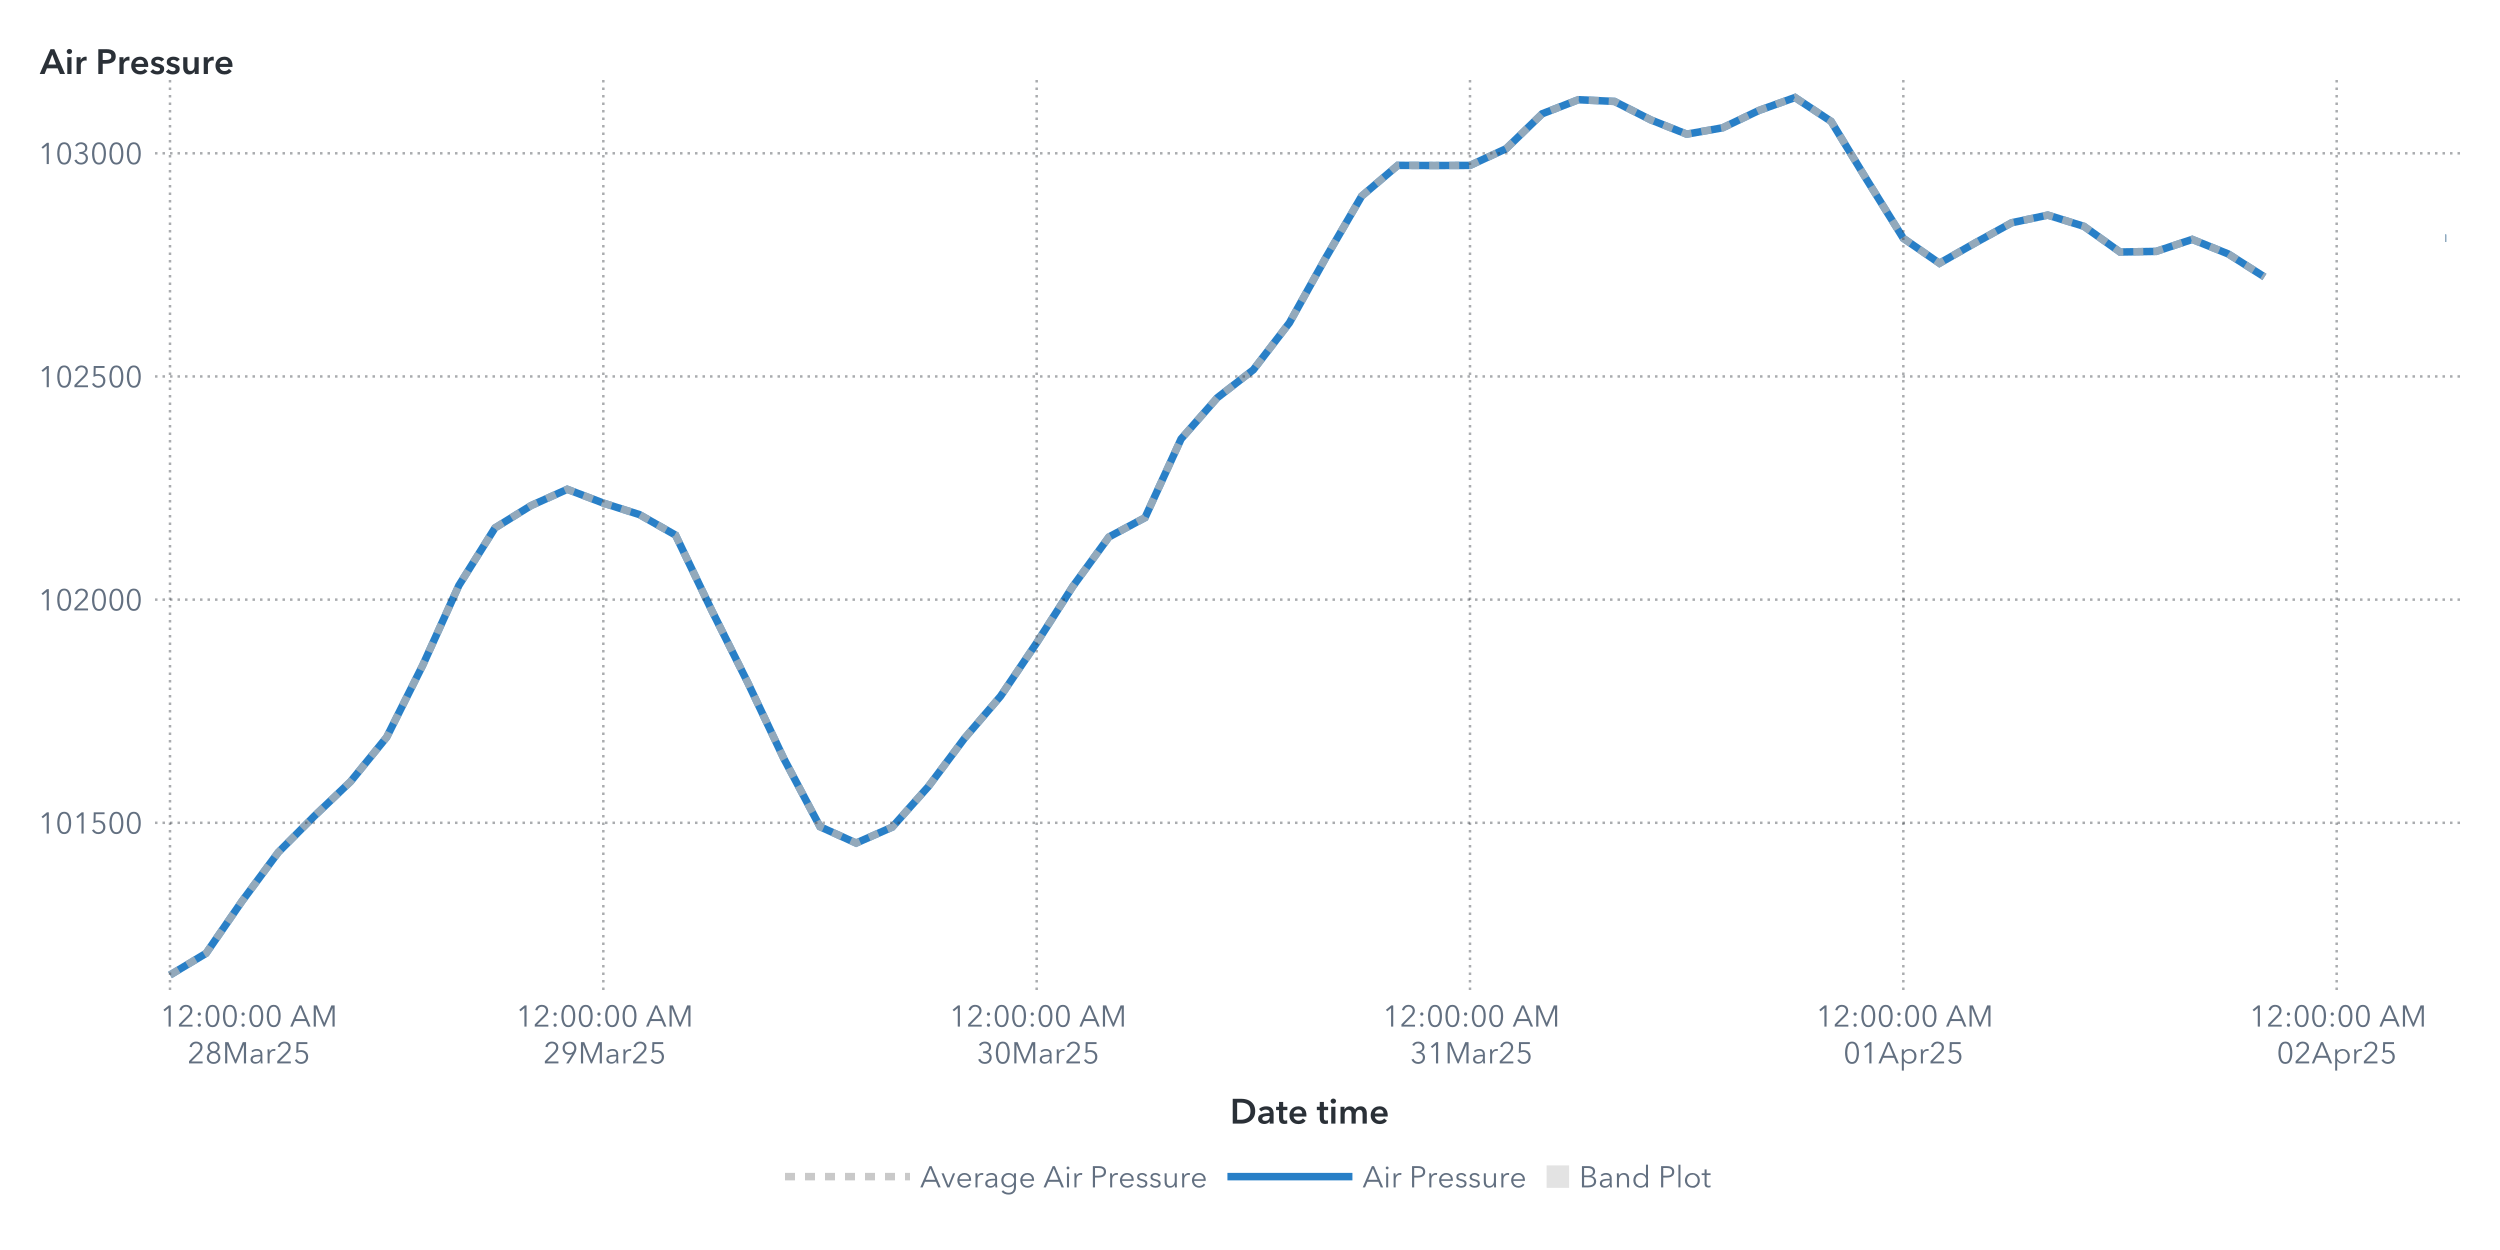
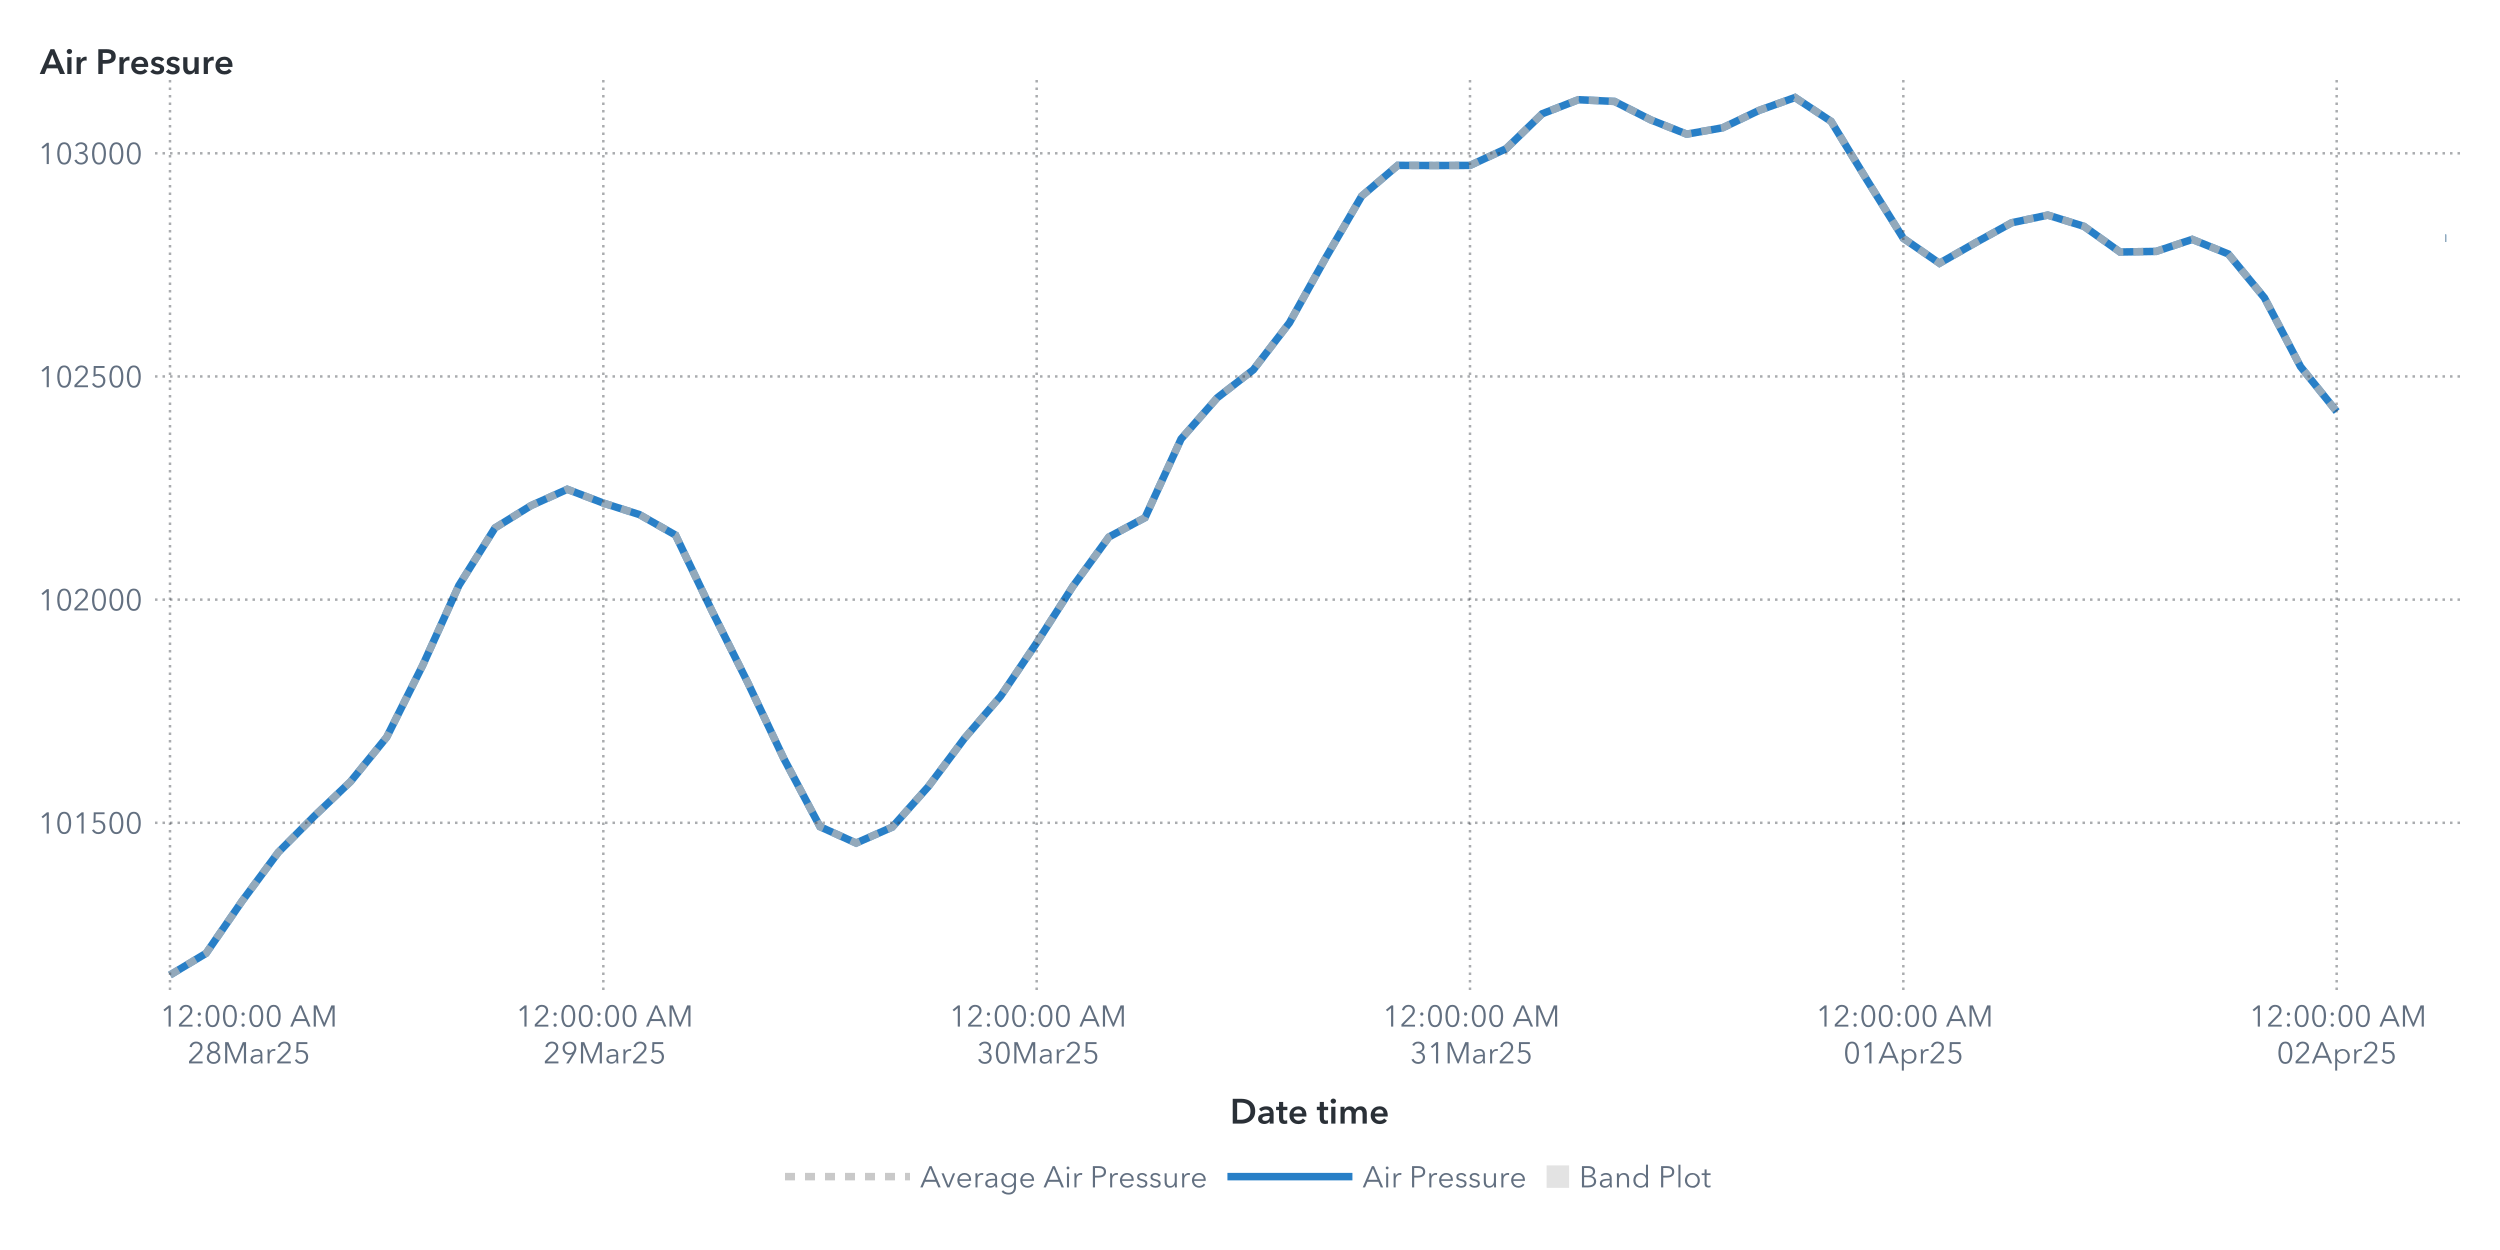
<svg xmlns="http://www.w3.org/2000/svg" xmlns:xlink="http://www.w3.org/1999/xlink" version="1.1" width="1000" height="500" viewBox="0 0 1000 500">
  <rect x="0" y="0" width="1000" height="500" fill="#ffffff">
</rect>
  <g>
    <rect x="0" y="0" rx="5" ry="5" width="1000.0" height="500.0" fill="#ffffff" opacity="0">
</rect>
    <rect x="0" y="0" rx="5" ry="5" width="1000.0" height="500.0" fill="#ffffff" opacity="0">
</rect>
    <rect x="0" y="0" rx="5" ry="5" width="1000.0" height="500.0" fill="#ffffff" opacity="0">
</rect>
    <rect x="0" y="0" rx="5" ry="5" width="1000.0" height="500.0" fill="#ffffff" opacity="0">
</rect>
    <g transform=" translate(16.0 -16.0)">
      <defs>
        <clipPath id="ClipPath0">
          <rect x="46" y="46" width="925" height="366">
</rect>
        </clipPath>
      </defs>
      <g clip-path="url(#ClipPath0)">
        <defs>
          <clipPath id="ClipPath1">
            <rect x="46" y="48" width="923" height="364">
</rect>
          </clipPath>
        </defs>
        <g clip-path="url(#ClipPath1)">
          <g transform="">
-             <polyline id="Polyline_75" points="52.0,406.0  66.44,397.32  80.89,376.36  95.33,356.9  109.78,342.39  124.22,328.64  138.67,310.88  153.11,282.06  167.56,250.16  182.0,227.16  196.44,218.22  210.89,211.72  225.33,217.23  239.78,221.84  254.22,230.05  268.67,260.12  283.11,289.04  297.56,319.5  312.0,346.69  326.44,353.23  340.89,346.85  355.33,330.64  369.78,311.36  384.22,294.49  398.67,273.13  413.11,250.59  427.56,230.8  442.0,223.06  456.44,191.58  470.89,175.12  485.33,163.92  499.78,145.11  514.22,119.24  528.67,94.44  543.11,82.14  557.56,82.21  572.0,82.16  586.44,75.48  600.89,61.5  615.33,55.89  629.78,56.57  644.22,63.91  658.67,69.66  673.11,67.1  687.56,60.18  702.0,55.0  716.44,64.55  730.89,88.19  745.33,111.33  759.78,121.31  774.22,113.08  788.67,105.1  803.11,102.04  817.56,106.53  832.0,116.81  846.44,116.56  860.89,111.76  875.33,117.59  889.78,126.79 " fill="none" stroke="#287fc7" stroke-width="3.0">
+             <polyline id="Polyline_75" points="52.0,406.0  66.44,397.32  80.89,376.36  95.33,356.9  109.78,342.39  124.22,328.64  138.67,310.88  153.11,282.06  167.56,250.16  182.0,227.16  196.44,218.22  210.89,211.72  225.33,217.23  239.78,221.84  254.22,230.05  268.67,260.12  283.11,289.04  297.56,319.5  312.0,346.69  326.44,353.23  340.89,346.85  355.33,330.64  369.78,311.36  384.22,294.49  398.67,273.13  413.11,250.59  427.56,230.8  442.0,223.06  456.44,191.58  470.89,175.12  485.33,163.92  499.78,145.11  514.22,119.24  528.67,94.44  543.11,82.14  557.56,82.21  572.0,82.16  586.44,75.48  600.89,61.5  615.33,55.89  629.78,56.57  644.22,63.91  658.67,69.66  673.11,67.1  687.56,60.18  702.0,55.0  716.44,64.55  730.89,88.19  745.33,111.33  759.78,121.31  774.22,113.08  788.67,105.1  803.11,102.04  817.56,106.53  832.0,116.81  846.44,116.56  860.89,111.76  875.33,117.59  889.78,135.14  904.22,162.66  918.67,180.62 " fill="none" stroke="#287fc7" stroke-width="3.0">
</polyline>
            <polyline id="Polyline_75" points="962.0,111.29  962.5,111.29 " fill="none" stroke="#287fc7" stroke-width="3.0">
</polyline>
          </g>
          <g transform="">
-             <polyline id="Polyline_204" points="52.0,406.0  66.44,397.32  80.89,376.36  95.33,356.9  109.78,342.39  124.22,328.64  138.67,310.88  153.11,282.06  167.56,250.16  182.0,227.16  196.44,218.22  210.89,211.72  225.33,217.23  239.78,221.84  254.22,230.05  268.67,260.12  283.11,289.04  297.56,319.5  312.0,346.69  326.44,353.23  340.89,346.85  355.33,330.64  369.78,311.36  384.22,294.49  398.67,273.13  413.11,250.59  427.56,230.8  442.0,223.06  456.44,191.58  470.89,175.12  485.33,163.92  499.78,145.11  514.22,119.24  528.67,94.44  543.11,82.14  557.56,82.21  572.0,82.16  586.44,75.48  600.89,61.5  615.33,55.89  629.78,56.57  644.22,63.91  658.67,69.66  673.11,67.1  687.56,60.18  702.0,55.0  716.44,64.55  730.89,88.19  745.33,111.33  759.78,121.31  774.22,113.08  788.67,105.1  803.11,102.04  817.56,106.53  832.0,116.81  846.44,116.56  860.89,111.76  875.33,117.59  889.78,126.79 " fill="none" stroke="#b7b7b7" stroke-width="3.0" stroke-dasharray="4,4" opacity="0.75">
+             <polyline id="Polyline_204" points="52.0,406.0  66.44,397.32  80.89,376.36  95.33,356.9  109.78,342.39  124.22,328.64  138.67,310.88  153.11,282.06  167.56,250.16  182.0,227.16  196.44,218.22  210.89,211.72  225.33,217.23  239.78,221.84  254.22,230.05  268.67,260.12  283.11,289.04  297.56,319.5  312.0,346.69  326.44,353.23  340.89,346.85  355.33,330.64  369.78,311.36  384.22,294.49  398.67,273.13  413.11,250.59  427.56,230.8  442.0,223.06  456.44,191.58  470.89,175.12  485.33,163.92  499.78,145.11  514.22,119.24  528.67,94.44  543.11,82.14  557.56,82.21  572.0,82.16  586.44,75.48  600.89,61.5  615.33,55.89  629.78,56.57  644.22,63.91  658.67,69.66  673.11,67.1  687.56,60.18  702.0,55.0  716.44,64.55  730.89,88.19  745.33,111.33  759.78,121.31  774.22,113.08  788.67,105.1  803.11,102.04  817.56,106.53  832.0,116.81  846.44,116.56  860.89,111.76  875.33,117.59  889.78,135.14  904.22,162.66  918.67,180.62 " fill="none" stroke="#b7b7b7" stroke-width="3.0" stroke-dasharray="4,4" opacity="0.75">
</polyline>
            <polyline id="Polyline_204" points="962.0,111.29  962.5,111.29 " fill="none" stroke="#b7b7b7" stroke-width="3.0" stroke-dasharray="4,4" opacity="0.75">
</polyline>
          </g>
          <g transform="">
</g>
        </g>
        <path d="M46.0 345.12L969.0 345.12" stroke="#2a3037" stroke-dasharray="1,2" fill="none" opacity="0.4">
</path>
        <path d="M46.0 255.85L969.0 255.85" stroke="#2a3037" stroke-dasharray="1,2" fill="none" opacity="0.4">
</path>
        <path d="M46.0 166.58L969.0 166.58" stroke="#2a3037" stroke-dasharray="1,2" fill="none" opacity="0.4">
</path>
        <path d="M46.0 77.32L969.0 77.32" stroke="#2a3037" stroke-dasharray="1,2" fill="none" opacity="0.4">
</path>
        <path d="M52.0 412.0L52.0 48.0" stroke="#2a3037" stroke-dasharray="1,2" fill="none" opacity="0.4">
</path>
        <path d="M225.33 412.0L225.33 48.0" stroke="#2a3037" stroke-dasharray="1,2" fill="none" opacity="0.4">
</path>
        <path d="M398.67 412.0L398.67 48.0" stroke="#2a3037" stroke-dasharray="1,2" fill="none" opacity="0.4">
</path>
        <path d="M572.0 412.0L572.0 48.0" stroke="#2a3037" stroke-dasharray="1,2" fill="none" opacity="0.4">
</path>
        <path d="M745.33 412.0L745.33 48.0" stroke="#2a3037" stroke-dasharray="1,2" fill="none" opacity="0.4">
</path>
        <path d="M918.67 412.0L918.67 48.0" stroke="#2a3037" stroke-dasharray="1,2" fill="none" opacity="0.4">
</path>
      </g>
      <defs>
        <clipPath id="ClipPath2">
          <rect x="0" y="49" width="46" height="363">
</rect>
        </clipPath>
      </defs>
      <g clip-path="url(#ClipPath2)">
        <g fill="#626f80" stroke="#626f80" transform="translate(-0.76 349.42) scale(0.012 -0.012)">
          <defs>
            <path id="g49/TT0" d="M358.0 0 L286.0 0 L286.0 619.0 L158.0 510.0 L114.0 560.0 L294.0 708.0 L358.0 708.0 L358.0 0Z">
</path>
          </defs>
          <use x="0" y="0" xlink:href="#g49/TT0" />
          <defs>
            <path id="g48/TT0" d="M522.0 353.0Q 522.0,195.0  467.0,88.5 T 290.0,-18.0 Q 167.0,-18.0  112.5,88.5 T 58.0,353.0 Q 58.0,512.0  112.5,619.0 T 290.0,726.0 Q 412.0,726.0  467.0,618.5 T 522.0,353.0 Z M131.0 353.0Q 131.0,226.0  167.5,135.0 T 290.0,44.0 Q 375.0,44.0  412.0,135.5 T 449.0,353.0 Q 449.0,480.0  412.0,572.5 T 290.0,665.0 Q 204.0,665.0  167.5,573.0 T 131.0,353.0 Z">
</path>
          </defs>
          <use x="580.0" y="0" xlink:href="#g48/TT0" />
          <use x="1160.0" y="0" xlink:href="#g49/TT0" />
          <defs>
            <path id="g53/TT0" d="M180.0 644.0 L175.0 425.0Q 219.0,441.0  273.0,441.0 Q 339.0,441.0  391.5,413.0 T 473.5,334.5 T 503.0,219.0 Q 503.0,151.0  473.5,97.0 T 390.5,12.5 T 268.0,-18.0 Q 194.0,-18.0  140.0,16.0 T 56.0,111.0  L121.0 140.0Q 140.0,96.0  179.0,70.0 T 264.0,44.0 Q 311.0,44.0  349.0,66.0 T 408.5,126.5 T 430.0,212.0 Q 430.0,289.0  380.5,335.5 T 254.0,382.0 Q 180.0,382.0  107.0,343.0  L114.0 708.0 L475.0 708.0 L475.0 644.0 L180.0 644.0Z">
</path>
          </defs>
          <use x="1740.0" y="0" xlink:href="#g53/TT0" />
          <use x="2320.0" y="0" xlink:href="#g48/TT0" />
          <use x="2900.0" y="0" xlink:href="#g48/TT0" />
        </g>
        <text id="Text_398" x="41.0" y="349.42" font-size="9.0pt" font-family="Avenir Next for SAS" fill="#626f80" text-anchor="end" opacity="0">
101500</text>
        <g fill="#626f80" stroke="#626f80" transform="translate(-0.76 260.15) scale(0.012 -0.012)">
          <use x="0" y="0" xlink:href="#g49/TT0" />
          <use x="580.0" y="0" xlink:href="#g48/TT0" />
          <defs>
            <path id="g50/TT0" d="M51.0 0 L51.0 75.0 L341.0 368.0Q 380.0,408.0  403.0,447.0 T 426.0,530.0 Q 426.0,590.0  385.5,627.5 T 286.0,665.0 Q 230.0,665.0  191.0,630.0 T 140.0,539.0  L69.0 553.0Q 84.0,629.0  144.0,677.5 T 286.0,726.0 Q 344.0,726.0  392.5,703.5 T 470.0,637.0 T 499.0,531.0 Q 499.0,469.0  470.0,421.5 T 384.0,317.0  L129.0 64.0 L504.0 64.0 L504.0 0 L51.0 0Z">
</path>
          </defs>
          <use x="1160.0" y="0" xlink:href="#g50/TT0" />
          <use x="1740.0" y="0" xlink:href="#g48/TT0" />
          <use x="2320.0" y="0" xlink:href="#g48/TT0" />
          <use x="2900.0" y="0" xlink:href="#g48/TT0" />
        </g>
        <text id="Text_399" x="41.0" y="260.15" font-size="9.0pt" font-family="Avenir Next for SAS" fill="#626f80" text-anchor="end" opacity="0">
102000</text>
        <g fill="#626f80" stroke="#626f80" transform="translate(-0.76 170.89) scale(0.012 -0.012)">
          <use x="0" y="0" xlink:href="#g49/TT0" />
          <use x="580.0" y="0" xlink:href="#g48/TT0" />
          <use x="1160.0" y="0" xlink:href="#g50/TT0" />
          <use x="1740.0" y="0" xlink:href="#g53/TT0" />
          <use x="2320.0" y="0" xlink:href="#g48/TT0" />
          <use x="2900.0" y="0" xlink:href="#g48/TT0" />
        </g>
        <text id="Text_400" x="41.0" y="170.89" font-size="9.0pt" font-family="Avenir Next for SAS" fill="#626f80" text-anchor="end" opacity="0">
102500</text>
        <g fill="#626f80" stroke="#626f80" transform="translate(-0.76 81.62) scale(0.012 -0.012)">
          <use x="0" y="0" xlink:href="#g49/TT0" />
          <use x="580.0" y="0" xlink:href="#g48/TT0" />
          <defs>
            <path id="g51/TT0" d="M245.0 402.0Q 319.0,402.0  364.5,433.5 T 410.0,532.0 Q 410.0,590.0  369.0,627.5 T 270.0,665.0 Q 226.0,665.0  191.0,643.5 T 135.0,582.0  L74.0 614.0Q 106.0,670.0  157.0,698.0 T 274.0,726.0 Q 331.0,726.0  378.0,703.5 T 453.0,638.0 T 481.0,536.0 Q 481.0,475.0  446.5,432.0 T 358.0,374.0  L358.0 372.0Q 421.0,359.0  461.0,312.0 T 501.0,196.0 Q 501.0,131.0  470.0,82.5 T 387.0,8.0 T 273.0,-18.0 Q 196.0,-18.0  137.5,19.5 T 49.0,127.0  L117.0 152.0Q 135.0,102.0  177.0,73.0 T 273.0,44.0 Q 314.0,44.0  350.0,62.5 T 407.5,115.5 T 429.0,196.0 Q 429.0,271.0  376.0,305.5 T 245.0,340.0  L214.0 340.0 L214.0 402.0 L245.0 402.0Z">
</path>
          </defs>
          <use x="1160.0" y="0" xlink:href="#g51/TT0" />
          <use x="1740.0" y="0" xlink:href="#g48/TT0" />
          <use x="2320.0" y="0" xlink:href="#g48/TT0" />
          <use x="2900.0" y="0" xlink:href="#g48/TT0" />
        </g>
        <text id="Text_401" x="41.0" y="81.62" font-size="9.0pt" font-family="Avenir Next for SAS" fill="#626f80" text-anchor="end" opacity="0">
103000</text>
      </g>
      <g fill="#2a3037" stroke="#2a3037" transform="translate(0 45.59) scale(0.014 -0.014)">
        <defs>
          <path id="g65/TT1" d="M300.0 708.0 L409.0 708.0 L714.0 0 L570.0 0 L504.0 162.0 L197.0 162.0 L133.0 0 L-8.0 0 L300.0 708.0Z M460.0 270.0 L351.0 558.0 L240.0 270.0 L460.0 270.0Z">
</path>
        </defs>
        <use x="0" y="0" xlink:href="#g65/TT1" />
        <defs>
          <path id="g105/TT1" d="M133.0 715.0Q 166.0,715.0  188.5,694.5 T 211.0,643.0 Q 211.0,612.0  188.5,591.5 T 133.0,571.0 Q 101.0,571.0  79.0,592.5 T 57.0,643.0 Q 57.0,672.0  79.0,693.5 T 133.0,715.0 Z M74.0 480.0 L194.0 480.0 L194.0 0 L74.0 0 L74.0 480.0Z">
</path>
        </defs>
        <use x="706.0" y="0" xlink:href="#g105/TT1" />
        <defs>
          <path id="g114/TT1" d="M187.0 480.0 L187.0 400.0 L189.0 400.0Q 209.0,443.0  246.0,468.5 T 329.0,494.0 Q 346.0,494.0  358.0,491.0  L358.0 381.0Q 338.0,386.0  321.0,386.0 Q 272.0,386.0  243.0,363.0 T 203.0,310.5 T 192.0,257.0  L192.0 0 L72.0 0 L72.0 480.0 L187.0 480.0Z">
</path>
        </defs>
        <use x="974.0" y="0" xlink:href="#g114/TT1" />
        <defs>
          <path id="g80/TT1" d="M309.0 708.0Q 576.0,708.0  576.0,503.0 Q 576.0,393.0  500.0,343.0 T 301.0,293.0  L204.0 293.0 L204.0 0 L78.0 0 L78.0 708.0 L309.0 708.0Z M449.0 503.0Q 449.0,560.0  407.5,581.0 T 296.0,602.0  L204.0 602.0 L204.0 399.0 L292.0 399.0Q 363.0,399.0  406.0,422.0 T 449.0,503.0 Z">
</path>
        </defs>
        <use x="1588.0" y="0" xlink:href="#g80/TT1" />
        <use x="2198.0" y="0" xlink:href="#g114/TT1" />
        <defs>
          <path id="g101/TT1" d="M529.0 202.0 L164.0 202.0Q 168.0,152.0  208.0,118.0 T 301.0,84.0 Q 384.0,84.0  428.0,146.0  L508.0 82.0Q 437.0,-14.0  302.0,-14.0 Q 228.0,-14.0  169.5,16.5 T 77.5,104.0 T 44.0,237.0 Q 44.0,313.0  77.0,371.5 T 168.0,462.0 T 298.0,494.0 Q 402.0,494.0  466.0,427.0 T 530.0,234.0 Q 530.0,213.0  529.0,202.0 Z M297.0 404.0Q 244.0,404.0  206.0,371.0 T 164.0,288.0  L410.0 288.0Q 410.0,338.0  381.0,371.0 T 297.0,404.0 Z">
</path>
        </defs>
        <use x="2562.0" y="0" xlink:href="#g101/TT1" />
        <defs>
          <path id="g115/TT1" d="M230.0 404.0Q 198.0,404.0  175.5,391.0 T 153.0,352.0 Q 153.0,327.0  176.0,315.0 T 257.0,289.0 Q 325.0,273.0  368.5,241.0 T 412.0,146.0 Q 412.0,64.0  355.5,25.0 T 212.0,-14.0 Q 155.0,-14.0  102.0,7.0 T 15.0,65.0  L94.0 139.0Q 114.0,112.0  146.5,95.5 T 217.0,79.0 Q 248.0,79.0  271.0,93.0 T 294.0,136.0 Q 294.0,164.0  269.5,177.5 T 184.0,205.0 Q 119.0,221.0  80.5,250.5 T 42.0,341.0 Q 42.0,416.0  98.0,455.0 T 233.0,494.0 Q 287.0,494.0  336.0,475.0 T 413.0,421.0  L335.0 352.0Q 318.0,374.0  290.0,389.0 T 230.0,404.0 Z">
</path>
        </defs>
        <use x="3136.0" y="0" xlink:href="#g115/TT1" />
        <use x="3580.0" y="0" xlink:href="#g115/TT1" />
        <defs>
          <path id="g117/TT1" d="M396.0 0 L396.0 77.0 L394.0 77.0Q 377.0,39.0  336.5,12.5 T 245.0,-14.0 Q 157.0,-14.0  112.5,42.5 T 68.0,180.0  L68.0 480.0 L188.0 480.0 L188.0 214.0Q 188.0,86.0  278.0,86.0 Q 332.0,86.0  361.0,124.5 T 390.0,216.0  L390.0 480.0 L510.0 480.0 L510.0 0 L396.0 0Z">
</path>
        </defs>
        <use x="4024.0" y="0" xlink:href="#g117/TT1" />
        <use x="4606.0" y="0" xlink:href="#g114/TT1" />
        <use x="4970.0" y="0" xlink:href="#g101/TT1" />
      </g>
      <text id="Text_402" x="0" y="45.59" font-size="10.5pt" font-family="Avenir Next for SAS" font-weight="bold" fill="#2a3037" text-anchor="start" opacity="0">
Air Pressure</text>
      <defs>
        <clipPath id="ClipPath3">
          <rect x="46" y="412" width="922" height="57">
</rect>
        </clipPath>
      </defs>
      <g clip-path="url(#ClipPath3)">
        <g fill="#626f80" stroke="#626f80" transform="translate(48.0 426.65) scale(0.012 -0.012)">
          <use x="0" y="0" xlink:href="#g49/TT0" />
          <use x="580.0" y="0" xlink:href="#g50/TT0" />
          <defs>
            <path id="g58/TT0" d="M150.0 366.0Q 127.0,366.0  111.5,382.0 T 96.0,420.0 Q 96.0,442.0  111.5,458.0 T 150.0,474.0 Q 173.0,474.0  188.5,458.0 T 204.0,420.0 Q 204.0,398.0  188.5,382.0 T 150.0,366.0 Z M150.0 -6.0Q 127.0,-6.0  111.5,10.0 T 96.0,48.0 Q 96.0,70.0  111.5,86.0 T 150.0,102.0 Q 173.0,102.0  188.5,86.0 T 204.0,48.0 Q 204.0,26.0  188.5,10.0 T 150.0,-6.0 Z">
</path>
          </defs>
          <use x="1160.0" y="0" xlink:href="#g58/TT0" />
          <use x="1460.0" y="0" xlink:href="#g48/TT0" />
          <use x="2040.0" y="0" xlink:href="#g48/TT0" />
          <use x="2620.0" y="0" xlink:href="#g58/TT0" />
          <use x="2920.0" y="0" xlink:href="#g48/TT0" />
          <use x="3500.0" y="0" xlink:href="#g48/TT0" />
          <defs>
            <path id="g65/TT0" d="M89.0 0 L10.0 0 L316.0 708.0 L386.0 708.0 L690.0 0 L610.0 0 L532.0 186.0 L166.0 186.0 L89.0 0Z M193.0 252.0 L505.0 252.0 L349.0 628.0 L193.0 252.0Z">
</path>
          </defs>
          <use x="4330.0" y="0" xlink:href="#g65/TT0" />
          <defs>
            <path id="g77/TT0" d="M444.0 122.0 L445.0 122.0 L682.0 708.0 L792.0 708.0 L792.0 0 L720.0 0 L720.0 615.0 L718.0 615.0 L462.0 0 L424.0 0 L168.0 615.0 L166.0 615.0 L166.0 0 L94.0 0 L94.0 708.0 L204.0 708.0 L444.0 122.0Z">
</path>
          </defs>
          <use x="5030.0" y="0" xlink:href="#g77/TT0" />
        </g>
        <text x="83.0" y="426.65" font-size="9.0pt" font-family="Avenir Next for SAS" fill="#626f80" text-anchor="middle" opacity="0">
12:00:00 AM</text>
        <g fill="#626f80" stroke="#626f80" transform="translate(59.0 441.35) scale(0.012 -0.012)">
          <use x="0" y="0" xlink:href="#g50/TT0" />
          <defs>
            <path id="g56/TT0" d="M517.0 186.0Q 517.0,126.0  486.0,79.5 T 403.0,7.5 T 290.0,-18.0 Q 229.0,-18.0  177.0,7.5 T 94.0,79.5 T 63.0,186.0 Q 63.0,256.0  100.5,306.5 T 197.0,375.0  L197.0 377.0Q 150.0,393.0  120.0,437.5 T 90.0,537.0 Q 90.0,593.0  117.0,636.0 T 190.0,702.5 T 290.0,726.0 Q 344.0,726.0  390.0,702.5 T 463.0,636.0 T 490.0,537.0 Q 490.0,482.0  460.0,437.5 T 383.0,377.0  L383.0 375.0Q 442.0,358.0  479.5,307.0 T 517.0,186.0 Z M290.0 406.0Q 345.0,406.0  382.5,442.0 T 420.0,533.0 Q 420.0,590.0  383.0,627.5 T 290.0,665.0 Q 234.0,665.0  197.0,627.5 T 160.0,533.0 Q 160.0,478.0  197.5,442.0 T 290.0,406.0 Z M290.0 43.0Q 359.0,43.0  402.0,86.0 T 445.0,194.0 Q 445.0,258.0  402.0,300.0 T 290.0,342.0 Q 221.0,342.0  178.0,300.0 T 135.0,194.0 Q 135.0,129.0  178.0,86.0 T 290.0,43.0 Z">
</path>
          </defs>
          <use x="580.0" y="0" xlink:href="#g56/TT0" />
          <use x="1160.0" y="0" xlink:href="#g77/TT0" />
          <defs>
            <path id="g97/TT0" d="M260.0 423.0Q 220.0,423.0  183.0,408.0 T 121.0,368.0  L83.0 413.0Q 113.0,443.0  161.0,461.5 T 267.0,480.0 Q 347.0,480.0  398.0,436.0 T 449.0,310.0  L449.0 105.0Q 449.0,42.0  457.0,0  L396.0 0Q 389.0,40.0  389.0,76.0  L387.0 76.0Q 355.0,30.0  314.5,9.0 T 217.0,-12.0 Q 178.0,-12.0  141.0,2.5 T 79.5,49.0 T 55.0,130.0 Q 55.0,198.0  99.0,232.0 T 212.5,276.5 T 385.0,287.0  L385.0 302.0Q 385.0,362.0  353.0,392.5 T 260.0,423.0 Z M125.0 133.0Q 125.0,87.0  157.0,65.5 T 235.0,44.0 Q 304.0,44.0  344.5,89.0 T 385.0,199.0  L385.0 234.0 L365.0 234.0Q 259.0,234.0  192.0,213.5 T 125.0,133.0 Z">
</path>
          </defs>
          <use x="2046.0" y="0" xlink:href="#g97/TT0" />
          <defs>
            <path id="g114/TT0" d="M86.0 468.0 L151.0 468.0Q 155.0,418.0  155.0,388.0  L157.0 388.0Q 177.0,429.0  217.5,454.5 T 307.0,480.0 Q 334.0,480.0  352.0,475.0  L343.0 411.0Q 337.0,413.0  322.5,415.0 T 295.0,417.0 Q 236.0,417.0  197.0,372.5 T 158.0,240.0  L158.0 0 L90.0 0 L90.0 365.0Q 90.0,425.0  86.0,468.0 Z">
</path>
          </defs>
          <use x="2580.0" y="0" xlink:href="#g114/TT0" />
          <use x="2940.0" y="0" xlink:href="#g50/TT0" />
          <use x="3520.0" y="0" xlink:href="#g53/TT0" />
        </g>
        <text x="83.0" y="441.35" font-size="9.0pt" font-family="Avenir Next for SAS" fill="#626f80" text-anchor="middle" opacity="0">
28Mar25</text>
        <g fill="#626f80" stroke="#626f80" transform="translate(190.33 426.65) scale(0.012 -0.012)">
          <use x="0" y="0" xlink:href="#g49/TT0" />
          <use x="580.0" y="0" xlink:href="#g50/TT0" />
          <use x="1160.0" y="0" xlink:href="#g58/TT0" />
          <use x="1460.0" y="0" xlink:href="#g48/TT0" />
          <use x="2040.0" y="0" xlink:href="#g48/TT0" />
          <use x="2620.0" y="0" xlink:href="#g58/TT0" />
          <use x="2920.0" y="0" xlink:href="#g48/TT0" />
          <use x="3500.0" y="0" xlink:href="#g48/TT0" />
          <use x="4330.0" y="0" xlink:href="#g65/TT0" />
          <use x="5030.0" y="0" xlink:href="#g77/TT0" />
        </g>
        <text x="225.33" y="426.65" font-size="9.0pt" font-family="Avenir Next for SAS" fill="#626f80" text-anchor="middle" opacity="0">
12:00:00 AM</text>
        <g fill="#626f80" stroke="#626f80" transform="translate(201.33 441.35) scale(0.012 -0.012)">
          <use x="0" y="0" xlink:href="#g50/TT0" />
          <defs>
            <path id="g57/TT0" d="M379.0 311.0Q 364.0,299.0  335.0,292.0 T 278.0,285.0 Q 217.0,285.0  167.5,312.5 T 90.0,390.0 T 62.0,503.0 Q 62.0,568.0  91.5,618.5 T 173.5,697.5 T 292.0,726.0 Q 358.0,726.0  410.5,697.5 T 492.5,618.5 T 522.0,503.0 Q 522.0,453.0  505.0,406.5 T 458.0,311.0  L265.0 0 L182.0 0 L381.0 309.0 L379.0 311.0Z M292.0 665.0Q 246.0,665.0  210.0,644.0 T 154.0,586.0 T 134.0,503.0 Q 134.0,433.0  177.0,388.0 T 292.0,343.0 Q 364.0,343.0  407.0,388.0 T 450.0,503.0 Q 450.0,549.0  430.0,586.0 T 374.0,644.0 T 338.0,665.0 Z">
</path>
          </defs>
          <use x="580.0" y="0" xlink:href="#g57/TT0" />
          <use x="1160.0" y="0" xlink:href="#g77/TT0" />
          <use x="2046.0" y="0" xlink:href="#g97/TT0" />
          <use x="2580.0" y="0" xlink:href="#g114/TT0" />
          <use x="2940.0" y="0" xlink:href="#g50/TT0" />
          <use x="3520.0" y="0" xlink:href="#g53/TT0" />
        </g>
        <text x="225.33" y="441.35" font-size="9.0pt" font-family="Avenir Next for SAS" fill="#626f80" text-anchor="middle" opacity="0">
29Mar25</text>
        <g fill="#626f80" stroke="#626f80" transform="translate(363.67 426.65) scale(0.012 -0.012)">
          <use x="0" y="0" xlink:href="#g49/TT0" />
          <use x="580.0" y="0" xlink:href="#g50/TT0" />
          <use x="1160.0" y="0" xlink:href="#g58/TT0" />
          <use x="1460.0" y="0" xlink:href="#g48/TT0" />
          <use x="2040.0" y="0" xlink:href="#g48/TT0" />
          <use x="2620.0" y="0" xlink:href="#g58/TT0" />
          <use x="2920.0" y="0" xlink:href="#g48/TT0" />
          <use x="3500.0" y="0" xlink:href="#g48/TT0" />
          <use x="4330.0" y="0" xlink:href="#g65/TT0" />
          <use x="5030.0" y="0" xlink:href="#g77/TT0" />
        </g>
        <text x="398.67" y="426.65" font-size="9.0pt" font-family="Avenir Next for SAS" fill="#626f80" text-anchor="middle" opacity="0">
12:00:00 AM</text>
        <g fill="#626f80" stroke="#626f80" transform="translate(374.67 441.35) scale(0.012 -0.012)">
          <use x="0" y="0" xlink:href="#g51/TT0" />
          <use x="580.0" y="0" xlink:href="#g48/TT0" />
          <use x="1160.0" y="0" xlink:href="#g77/TT0" />
          <use x="2046.0" y="0" xlink:href="#g97/TT0" />
          <use x="2580.0" y="0" xlink:href="#g114/TT0" />
          <use x="2940.0" y="0" xlink:href="#g50/TT0" />
          <use x="3520.0" y="0" xlink:href="#g53/TT0" />
        </g>
        <text x="398.67" y="441.35" font-size="9.0pt" font-family="Avenir Next for SAS" fill="#626f80" text-anchor="middle" opacity="0">
30Mar25</text>
        <g fill="#626f80" stroke="#626f80" transform="translate(537.0 426.65) scale(0.012 -0.012)">
          <use x="0" y="0" xlink:href="#g49/TT0" />
          <use x="580.0" y="0" xlink:href="#g50/TT0" />
          <use x="1160.0" y="0" xlink:href="#g58/TT0" />
          <use x="1460.0" y="0" xlink:href="#g48/TT0" />
          <use x="2040.0" y="0" xlink:href="#g48/TT0" />
          <use x="2620.0" y="0" xlink:href="#g58/TT0" />
          <use x="2920.0" y="0" xlink:href="#g48/TT0" />
          <use x="3500.0" y="0" xlink:href="#g48/TT0" />
          <use x="4330.0" y="0" xlink:href="#g65/TT0" />
          <use x="5030.0" y="0" xlink:href="#g77/TT0" />
        </g>
        <text x="572.0" y="426.65" font-size="9.0pt" font-family="Avenir Next for SAS" fill="#626f80" text-anchor="middle" opacity="0">
12:00:00 AM</text>
        <g fill="#626f80" stroke="#626f80" transform="translate(548.0 441.35) scale(0.012 -0.012)">
          <use x="0" y="0" xlink:href="#g51/TT0" />
          <use x="580.0" y="0" xlink:href="#g49/TT0" />
          <use x="1160.0" y="0" xlink:href="#g77/TT0" />
          <use x="2046.0" y="0" xlink:href="#g97/TT0" />
          <use x="2580.0" y="0" xlink:href="#g114/TT0" />
          <use x="2940.0" y="0" xlink:href="#g50/TT0" />
          <use x="3520.0" y="0" xlink:href="#g53/TT0" />
        </g>
        <text x="572.0" y="441.35" font-size="9.0pt" font-family="Avenir Next for SAS" fill="#626f80" text-anchor="middle" opacity="0">
31Mar25</text>
        <g fill="#626f80" stroke="#626f80" transform="translate(710.33 426.65) scale(0.012 -0.012)">
          <use x="0" y="0" xlink:href="#g49/TT0" />
          <use x="580.0" y="0" xlink:href="#g50/TT0" />
          <use x="1160.0" y="0" xlink:href="#g58/TT0" />
          <use x="1460.0" y="0" xlink:href="#g48/TT0" />
          <use x="2040.0" y="0" xlink:href="#g48/TT0" />
          <use x="2620.0" y="0" xlink:href="#g58/TT0" />
          <use x="2920.0" y="0" xlink:href="#g48/TT0" />
          <use x="3500.0" y="0" xlink:href="#g48/TT0" />
          <use x="4330.0" y="0" xlink:href="#g65/TT0" />
          <use x="5030.0" y="0" xlink:href="#g77/TT0" />
        </g>
        <text x="745.33" y="426.65" font-size="9.0pt" font-family="Avenir Next for SAS" fill="#626f80" text-anchor="middle" opacity="0">
12:00:00 AM</text>
        <g fill="#626f80" stroke="#626f80" transform="translate(721.33 441.35) scale(0.012 -0.012)">
          <use x="0" y="0" xlink:href="#g48/TT0" />
          <use x="580.0" y="0" xlink:href="#g49/TT0" />
          <use x="1160.0" y="0" xlink:href="#g65/TT0" />
          <defs>
            <path id="g112/TT0" d="M90.0 -240.0 L90.0 468.0 L158.0 468.0 L158.0 387.0 L161.0 387.0Q 189.0,431.0  237.0,455.5 T 337.0,480.0 Q 408.0,480.0  463.5,447.5 T 549.0,359.0 T 579.0,234.0 Q 579.0,165.0  549.0,109.0 T 463.5,20.5 T 337.0,-12.0 Q 286.0,-12.0  238.0,12.0 T 161.0,79.0  L158.0 79.0 L158.0 -240.0 L90.0 -240.0Z M330.0 423.0Q 278.0,423.0  237.0,398.0 T 173.0,330.0 T 150.0,234.0 Q 150.0,181.0  173.0,138.0 T 237.0,70.5 T 330.0,46.0 Q 385.0,46.0  425.0,71.0 T 486.0,138.5 T 507.0,234.0 Q 507.0,287.0  486.0,330.0 T 425.0,398.0 T 385.0,423.0 Z">
</path>
          </defs>
          <use x="1860.0" y="0" xlink:href="#g112/TT0" />
          <use x="2495.0" y="0" xlink:href="#g114/TT0" />
          <use x="2855.0" y="0" xlink:href="#g50/TT0" />
          <use x="3435.0" y="0" xlink:href="#g53/TT0" />
        </g>
        <text x="745.33" y="441.35" font-size="9.0pt" font-family="Avenir Next for SAS" fill="#626f80" text-anchor="middle" opacity="0">
01Apr25</text>
        <g fill="#626f80" stroke="#626f80" transform="translate(883.67 426.65) scale(0.012 -0.012)">
          <use x="0" y="0" xlink:href="#g49/TT0" />
          <use x="580.0" y="0" xlink:href="#g50/TT0" />
          <use x="1160.0" y="0" xlink:href="#g58/TT0" />
          <use x="1460.0" y="0" xlink:href="#g48/TT0" />
          <use x="2040.0" y="0" xlink:href="#g48/TT0" />
          <use x="2620.0" y="0" xlink:href="#g58/TT0" />
          <use x="2920.0" y="0" xlink:href="#g48/TT0" />
          <use x="3500.0" y="0" xlink:href="#g48/TT0" />
          <use x="4330.0" y="0" xlink:href="#g65/TT0" />
          <use x="5030.0" y="0" xlink:href="#g77/TT0" />
        </g>
        <text x="918.67" y="426.65" font-size="9.0pt" font-family="Avenir Next for SAS" fill="#626f80" text-anchor="middle" opacity="0">
12:00:00 AM</text>
        <g fill="#626f80" stroke="#626f80" transform="translate(894.67 441.35) scale(0.012 -0.012)">
          <use x="0" y="0" xlink:href="#g48/TT0" />
          <use x="580.0" y="0" xlink:href="#g50/TT0" />
          <use x="1160.0" y="0" xlink:href="#g65/TT0" />
          <use x="1860.0" y="0" xlink:href="#g112/TT0" />
          <use x="2495.0" y="0" xlink:href="#g114/TT0" />
          <use x="2855.0" y="0" xlink:href="#g50/TT0" />
          <use x="3435.0" y="0" xlink:href="#g53/TT0" />
        </g>
        <text x="918.67" y="441.35" font-size="9.0pt" font-family="Avenir Next for SAS" fill="#626f80" text-anchor="middle" opacity="0">
02Apr25</text>
      </g>
      <g fill="#2a3037" stroke="#2a3037" transform="translate(476.0 465.44) scale(0.014 -0.014)">
        <defs>
          <path id="g68/TT1" d="M329.0 708.0Q 430.0,708.0  518.5,673.0 T 663.5,558.5 T 720.0,354.0 Q 720.0,237.0  663.0,157.0 T 516.5,38.5 T 329.0,0  L78.0 0 L78.0 708.0 L329.0 708.0Z M585.0 354.0Q 585.0,492.0  506.0,546.0 T 309.0,600.0  L204.0 600.0 L204.0 110.0 L309.0 110.0Q 424.0,110.0  504.5,166.5 T 585.0,354.0 Z">
</path>
        </defs>
        <use x="0" y="0" xlink:href="#g68/TT1" />
        <defs>
          <path id="g97/TT1" d="M367.0 61.0Q 349.0,29.0  308.5,8.5 T 218.0,-12.0 Q 175.0,-12.0  134.0,3.0 T 65.5,51.5 T 38.0,137.0 Q 38.0,233.0  131.0,266.5 T 368.0,300.0  L368.0 312.0Q 368.0,354.0  337.0,377.0 T 258.0,400.0 Q 221.0,400.0  186.0,384.5 T 127.0,345.0  L65.0 418.0Q 105.0,455.0  158.5,474.5 T 268.0,494.0 Q 385.0,494.0  433.5,436.0 T 482.0,292.0  L482.0 0 L370.0 0 L370.0 61.0 L367.0 61.0Z M341.0 219.0Q 158.0,219.0  158.0,139.0 Q 158.0,107.0  182.5,93.0 T 242.0,79.0 Q 303.0,79.0  335.5,111.5 T 368.0,202.0  L368.0 219.0 L341.0 219.0Z">
</path>
        </defs>
        <use x="764.0" y="0" xlink:href="#g97/TT1" />
        <defs>
          <path id="g116/TT1" d="M3.0 480.0 L87.0 480.0 L87.0 619.0 L205.0 619.0 L205.0 480.0 L325.0 480.0 L325.0 384.0 L205.0 384.0 L205.0 161.0Q 205.0,125.0  218.0,106.0 T 268.0,87.0 Q 299.0,87.0  319.0,97.0  L323.0 3.0Q 289.0,-10.0  243.0,-10.0 Q 155.0,-10.0  121.0,35.5 T 87.0,160.0  L87.0 384.0 L3.0 384.0 L3.0 480.0Z">
</path>
        </defs>
        <use x="1314.0" y="0" xlink:href="#g116/TT1" />
        <use x="1654.0" y="0" xlink:href="#g101/TT1" />
        <use x="2478.0" y="0" xlink:href="#g116/TT1" />
        <use x="2818.0" y="0" xlink:href="#g105/TT1" />
        <defs>
          <path id="g109/TT1" d="M822.0 300.0 L822.0 0 L702.0 0 L702.0 266.0Q 702.0,394.0  612.0,394.0 Q 560.0,394.0  533.0,354.5 T 506.0,262.0  L506.0 0 L386.0 0 L386.0 290.0Q 386.0,337.0  363.5,365.5 T 297.0,394.0 Q 246.0,394.0  219.0,355.5 T 192.0,264.0  L192.0 0 L72.0 0 L72.0 480.0 L186.0 480.0 L186.0 403.0 L188.0 403.0Q 205.0,442.0  244.0,468.0 T 337.0,494.0 Q 390.0,494.0  428.0,470.0 T 487.0,403.0 Q 511.0,447.0  551.5,470.5 T 645.0,494.0 Q 733.0,494.0  777.5,437.5 T 822.0,300.0 Z">
</path>
        </defs>
        <use x="3086.0" y="0" xlink:href="#g109/TT1" />
        <use x="3976.0" y="0" xlink:href="#g101/TT1" />
      </g>
      <text id="Text_404" x="507.0" y="465.44" font-size="10.5pt" font-family="Avenir Next for SAS" font-weight="bold" fill="#2a3037" text-anchor="middle" opacity="0">
Date time</text>
    </g>
    <g transform=" translate(16.0 -16.0)">
</g>
    <g transform=" translate(16.0 -16.0)">
</g>
    <g transform=" translate(16.0 -16.0)">
      <rect x="292.0" y="473.3" rx="5" ry="5" width="382.42" height="26.7" fill="#ffffff">
</rect>
      <path d="M298.0 486.65L348.0 486.65" stroke="#b7b7b7" stroke-dasharray="4,4" stroke-width="3.0" fill="none" opacity="0.75">
</path>
      <g fill="#626f80" stroke="#626f80" transform="translate(352.0 490.95) scale(0.012 -0.012)">
        <use x="0" y="0" xlink:href="#g65/TT0" />
        <defs>
          <path id="g118/TT0" d="M282.0 0 L207.0 0 L16.0 468.0 L92.0 468.0 L244.0 72.0 L246.0 72.0 L399.0 468.0 L472.0 468.0 L282.0 0Z">
</path>
        </defs>
        <use x="700.0" y="0" xlink:href="#g118/TT0" />
        <defs>
          <path id="g101/TT0" d="M515.0 216.0 L127.0 216.0Q 128.0,169.0  150.5,130.5 T 212.0,69.0 T 298.0,46.0 Q 347.0,46.0  387.0,69.5 T 448.0,127.0  L499.0 87.0Q 421.0,-12.0  298.0,-12.0 Q 229.0,-12.0  174.0,20.0 T 87.5,108.0 T 56.0,234.0 Q 56.0,303.0  87.0,359.5 T 172.0,448.0 T 292.0,480.0 Q 363.0,480.0  413.5,449.5 T 490.0,366.0 T 516.0,248.0 Q 516.0,228.0  515.0,216.0 Z M292.0 423.0Q 248.0,423.0  211.5,402.0 T 153.0,345.5 T 128.0,270.0  L447.0 270.0Q 444.0,338.0  403.5,380.5 T 292.0,423.0 Z">
</path>
        </defs>
        <use x="1188.0" y="0" xlink:href="#g101/TT0" />
        <use x="1760.0" y="0" xlink:href="#g114/TT0" />
        <use x="2120.0" y="0" xlink:href="#g97/TT0" />
        <defs>
          <path id="g103/TT0" d="M294.0 -180.0Q 389.0,-180.0  433.0,-129.0 T 477.0,4.0  L477.0 92.0 L475.0 92.0Q 449.0,50.0  399.5,25.0 T 298.0,0 Q 226.0,0  171.0,30.5 T 86.0,115.5 T 56.0,238.0 Q 56.0,305.0  86.5,360.0 T 172.0,447.5 T 298.0,480.0 Q 351.0,480.0  399.5,455.5 T 475.0,387.0  L477.0 387.0 L477.0 468.0 L545.0 468.0 L545.0 4.0Q 545.0,-56.0  523.0,-110.5 T 444.0,-202.5 T 291.0,-240.0 Q 227.0,-240.0  167.5,-215.0 T 66.0,-146.0  L115.0 -94.0Q 144.0,-131.0  193.0,-155.5 T 294.0,-180.0 Z M305.0 58.0Q 357.0,58.0  398.0,81.0 T 462.0,145.5 T 485.0,240.0 Q 485.0,289.0  461.5,331.0 T 397.0,398.0 T 305.0,423.0 Q 250.0,423.0  210.0,398.0 T 149.0,331.5 T 128.0,240.0 Q 128.0,190.0  149.0,148.5 T 210.0,82.5 T 250.0,58.0 Z">
</path>
        </defs>
        <use x="2654.0" y="0" xlink:href="#g103/TT0" />
        <use x="3286.0" y="0" xlink:href="#g101/TT0" />
        <use x="4108.0" y="0" xlink:href="#g65/TT0" />
        <defs>
          <path id="g105/TT0" d="M125.0 600.0Q 106.0,600.0  91.5,614.0 T 77.0,648.0 Q 77.0,668.0  91.5,682.0 T 125.0,696.0 Q 144.0,696.0  158.5,682.0 T 173.0,648.0 Q 173.0,628.0  158.5,614.0 T 125.0,600.0 Z M159.0 0 L91.0 0 L91.0 468.0 L159.0 468.0 L159.0 0Z">
</path>
        </defs>
        <use x="4808.0" y="0" xlink:href="#g105/TT0" />
        <use x="5058.0" y="0" xlink:href="#g114/TT0" />
        <defs>
          <path id="g80/TT0" d="M294.0 708.0Q 405.0,708.0  469.0,660.0 T 533.0,519.0 Q 533.0,426.0  468.0,377.5 T 292.0,329.0  L166.0 329.0 L166.0 0 L94.0 0 L94.0 708.0 L294.0 708.0Z M288.0 390.0Q 372.0,390.0  416.5,423.0 T 461.0,519.0 Q 461.0,583.0  416.5,614.5 T 288.0,646.0  L166.0 646.0 L166.0 390.0 L288.0 390.0Z">
</path>
        </defs>
        <use x="5668.0" y="0" xlink:href="#g80/TT0" />
        <use x="6248.0" y="0" xlink:href="#g114/TT0" />
        <use x="6608.0" y="0" xlink:href="#g101/TT0" />
        <defs>
          <path id="g115/TT0" d="M224.0 423.0Q 183.0,423.0  154.0,404.5 T 125.0,350.0 Q 125.0,318.0  151.0,300.0 T 237.0,270.0 Q 320.0,253.0  359.5,220.0 T 399.0,133.0 Q 399.0,59.0  347.5,23.5 T 223.0,-12.0 Q 167.0,-12.0  118.0,11.0 T 38.0,79.0  L92.0 119.0Q 111.0,87.0  146.5,66.5 T 222.0,46.0 Q 270.0,46.0  301.0,65.5 T 332.0,128.0 Q 332.0,163.0  299.5,182.0 T 194.0,218.0 Q 136.0,232.0  98.0,258.5 T 60.0,344.0 Q 60.0,411.0  108.5,445.5 T 227.0,480.0 Q 277.0,480.0  323.0,457.5 T 391.0,396.0  L339.0 357.0Q 324.0,387.0  293.0,405.0 T 224.0,423.0 Z">
</path>
        </defs>
        <use x="7180.0" y="0" xlink:href="#g115/TT0" />
        <use x="7624.0" y="0" xlink:href="#g115/TT0" />
        <defs>
          <path id="g117/TT0" d="M426.0 80.0 L424.0 80.0Q 405.0,40.0  359.5,14.0 T 264.0,-12.0 Q 177.0,-12.0  131.5,40.0 T 86.0,181.0  L86.0 468.0 L154.0 468.0 L154.0 209.0Q 154.0,130.0  182.5,87.5 T 281.0,45.0 Q 319.0,45.0  351.0,65.5 T 403.0,127.0 T 423.0,228.0  L423.0 468.0 L491.0 468.0 L491.0 103.0Q 491.0,43.0  495.0,0  L430.0 0Q 426.0,50.0  426.0,80.0 Z">
</path>
        </defs>
        <use x="8068.0" y="0" xlink:href="#g117/TT0" />
        <use x="8649.0" y="0" xlink:href="#g114/TT0" />
        <use x="9009.0" y="0" xlink:href="#g101/TT0" />
      </g>
      <text x="352.0" y="490.95" font-size="9.0pt" font-family="Avenir Next for SAS" fill="#626f80" text-anchor="start" opacity="0">
Average Air Pressure</text>
      <path d="M474.97 486.65L524.97 486.65Z" stroke="#287fc7" stroke-width="3.0" fill="none">
</path>
      <g fill="#626f80" stroke="#626f80" transform="translate(528.97 490.95) scale(0.012 -0.012)">
        <use x="0" y="0" xlink:href="#g65/TT0" />
        <use x="700.0" y="0" xlink:href="#g105/TT0" />
        <use x="950.0" y="0" xlink:href="#g114/TT0" />
        <use x="1560.0" y="0" xlink:href="#g80/TT0" />
        <use x="2140.0" y="0" xlink:href="#g114/TT0" />
        <use x="2500.0" y="0" xlink:href="#g101/TT0" />
        <use x="3072.0" y="0" xlink:href="#g115/TT0" />
        <use x="3516.0" y="0" xlink:href="#g115/TT0" />
        <use x="3960.0" y="0" xlink:href="#g117/TT0" />
        <use x="4541.0" y="0" xlink:href="#g114/TT0" />
        <use x="4901.0" y="0" xlink:href="#g101/TT0" />
      </g>
      <text x="528.97" y="490.95" font-size="9.0pt" font-family="Avenir Next for SAS" fill="#626f80" text-anchor="start" opacity="0">
Air Pressure</text>
      <rect x="602.65" y="482.15" width="9.0" height="9.0" fill="#d1d1d1" opacity="0.6">
</rect>
      <g fill="#626f80" stroke="#626f80" transform="translate(615.65 490.95) scale(0.012 -0.012)">
        <defs>
          <path id="g66/TT0" d="M305.0 708.0Q 401.0,708.0  467.0,666.0 T 533.0,527.0 Q 533.0,471.0  498.5,429.5 T 408.0,375.0  L408.0 373.0Q 479.0,365.0  523.5,318.0 T 568.0,196.0 Q 568.0,137.0  536.0,93.0 T 444.0,24.5 T 304.0,0  L94.0 0 L94.0 708.0 L305.0 708.0Z M311.0 398.0Q 372.0,398.0  416.5,428.0 T 461.0,522.0 Q 461.0,586.0  414.0,616.0 T 291.0,646.0  L166.0 646.0 L166.0 398.0 L311.0 398.0Z M300.0 62.0Q 385.0,62.0  440.0,96.0 T 495.0,200.0 Q 495.0,269.0  448.0,304.0 T 313.0,339.0  L166.0 339.0 L166.0 62.0 L300.0 62.0Z">
</path>
        </defs>
        <use x="0" y="0" xlink:href="#g66/TT0" />
        <use x="636.0" y="0" xlink:href="#g97/TT0" />
        <defs>
          <path id="g110/TT0" d="M155.0 388.0 L157.0 388.0Q 176.0,428.0  221.5,454.0 T 317.0,480.0 Q 404.0,480.0  449.5,428.0 T 495.0,287.0  L495.0 0 L427.0 0 L427.0 259.0Q 427.0,338.0  398.5,380.5 T 300.0,423.0 Q 262.0,423.0  230.0,402.5 T 178.0,341.0 T 158.0,240.0  L158.0 0 L90.0 0 L90.0 365.0Q 90.0,425.0  86.0,468.0  L151.0 468.0Q 155.0,418.0  155.0,388.0 Z">
</path>
        </defs>
        <use x="1170.0" y="0" xlink:href="#g110/TT0" />
        <defs>
          <path id="g100/TT0" d="M298.0 -12.0Q 227.0,-12.0  171.5,20.5 T 86.0,109.0 T 56.0,234.0 Q 56.0,303.0  86.0,359.0 T 171.5,447.5 T 298.0,480.0 Q 350.0,480.0  398.0,455.5 T 475.0,387.0  L477.0 387.0 L477.0 756.0 L545.0 756.0 L545.0 0 L477.0 0 L477.0 79.0 L475.0 79.0Q 446.0,36.0  398.0,12.0 T 298.0,-12.0 Z M305.0 46.0Q 357.0,46.0  398.0,70.5 T 462.0,138.0 T 485.0,234.0 Q 485.0,287.0  462.0,330.0 T 398.0,398.0 T 305.0,423.0 Q 250.0,423.0  210.0,398.0 T 149.0,330.0 T 128.0,234.0 Q 128.0,181.0  149.0,138.5 T 210.0,71.0 T 250.0,46.0 Z">
</path>
        </defs>
        <use x="1751.0" y="0" xlink:href="#g100/TT0" />
        <use x="2638.0" y="0" xlink:href="#g80/TT0" />
        <defs>
          <path id="g108/TT0" d="M160.0 0 L92.0 0 L92.0 756.0 L160.0 756.0 L160.0 0Z">
</path>
        </defs>
        <use x="3218.0" y="0" xlink:href="#g108/TT0" />
        <defs>
          <path id="g111/TT0" d="M305.0 -12.0Q 234.0,-12.0  177.0,20.0 T 88.0,108.0 T 56.0,234.0 Q 56.0,304.0  88.0,360.0 T 177.0,448.0 T 305.0,480.0 Q 377.0,480.0  434.0,448.0 T 523.0,360.0 T 555.0,234.0 Q 555.0,164.0  523.0,108.0 T 434.0,20.0 T 377.0,-12.0 Z M305.0 423.0Q 252.0,423.0  212.0,398.0 T 150.0,330.0 T 128.0,234.0 Q 128.0,181.0  150.0,138.5 T 212.0,71.0 T 305.0,46.0 Q 358.0,46.0  398.5,71.0 T 461.0,138.5 T 483.0,234.0 Q 483.0,287.0  461.0,330.0 T 398.5,398.0 T 358.0,423.0 Z">
</path>
        </defs>
        <use x="3470.0" y="0" xlink:href="#g111/TT0" />
        <defs>
          <path id="g116/TT0" d="M169.0 411.0 L169.0 138.0Q 169.0,89.0  187.0,70.5 T 239.0,52.0 Q 268.0,52.0  298.0,67.0  L301.0 8.0Q 264.0,-6.0  221.0,-6.0 Q 173.0,-6.0  137.0,22.0 T 101.0,119.0  L101.0 411.0 L4.0 411.0 L4.0 468.0 L101.0 468.0 L101.0 600.0 L169.0 600.0 L169.0 468.0 L301.0 468.0 L301.0 411.0 L169.0 411.0Z">
</path>
        </defs>
        <use x="4081.0" y="0" xlink:href="#g116/TT0" />
      </g>
      <text x="615.65" y="490.95" font-size="9.0pt" font-family="Avenir Next for SAS" fill="#626f80" text-anchor="start" opacity="0">
Band Plot</text>
    </g>
  </g>
</svg>
